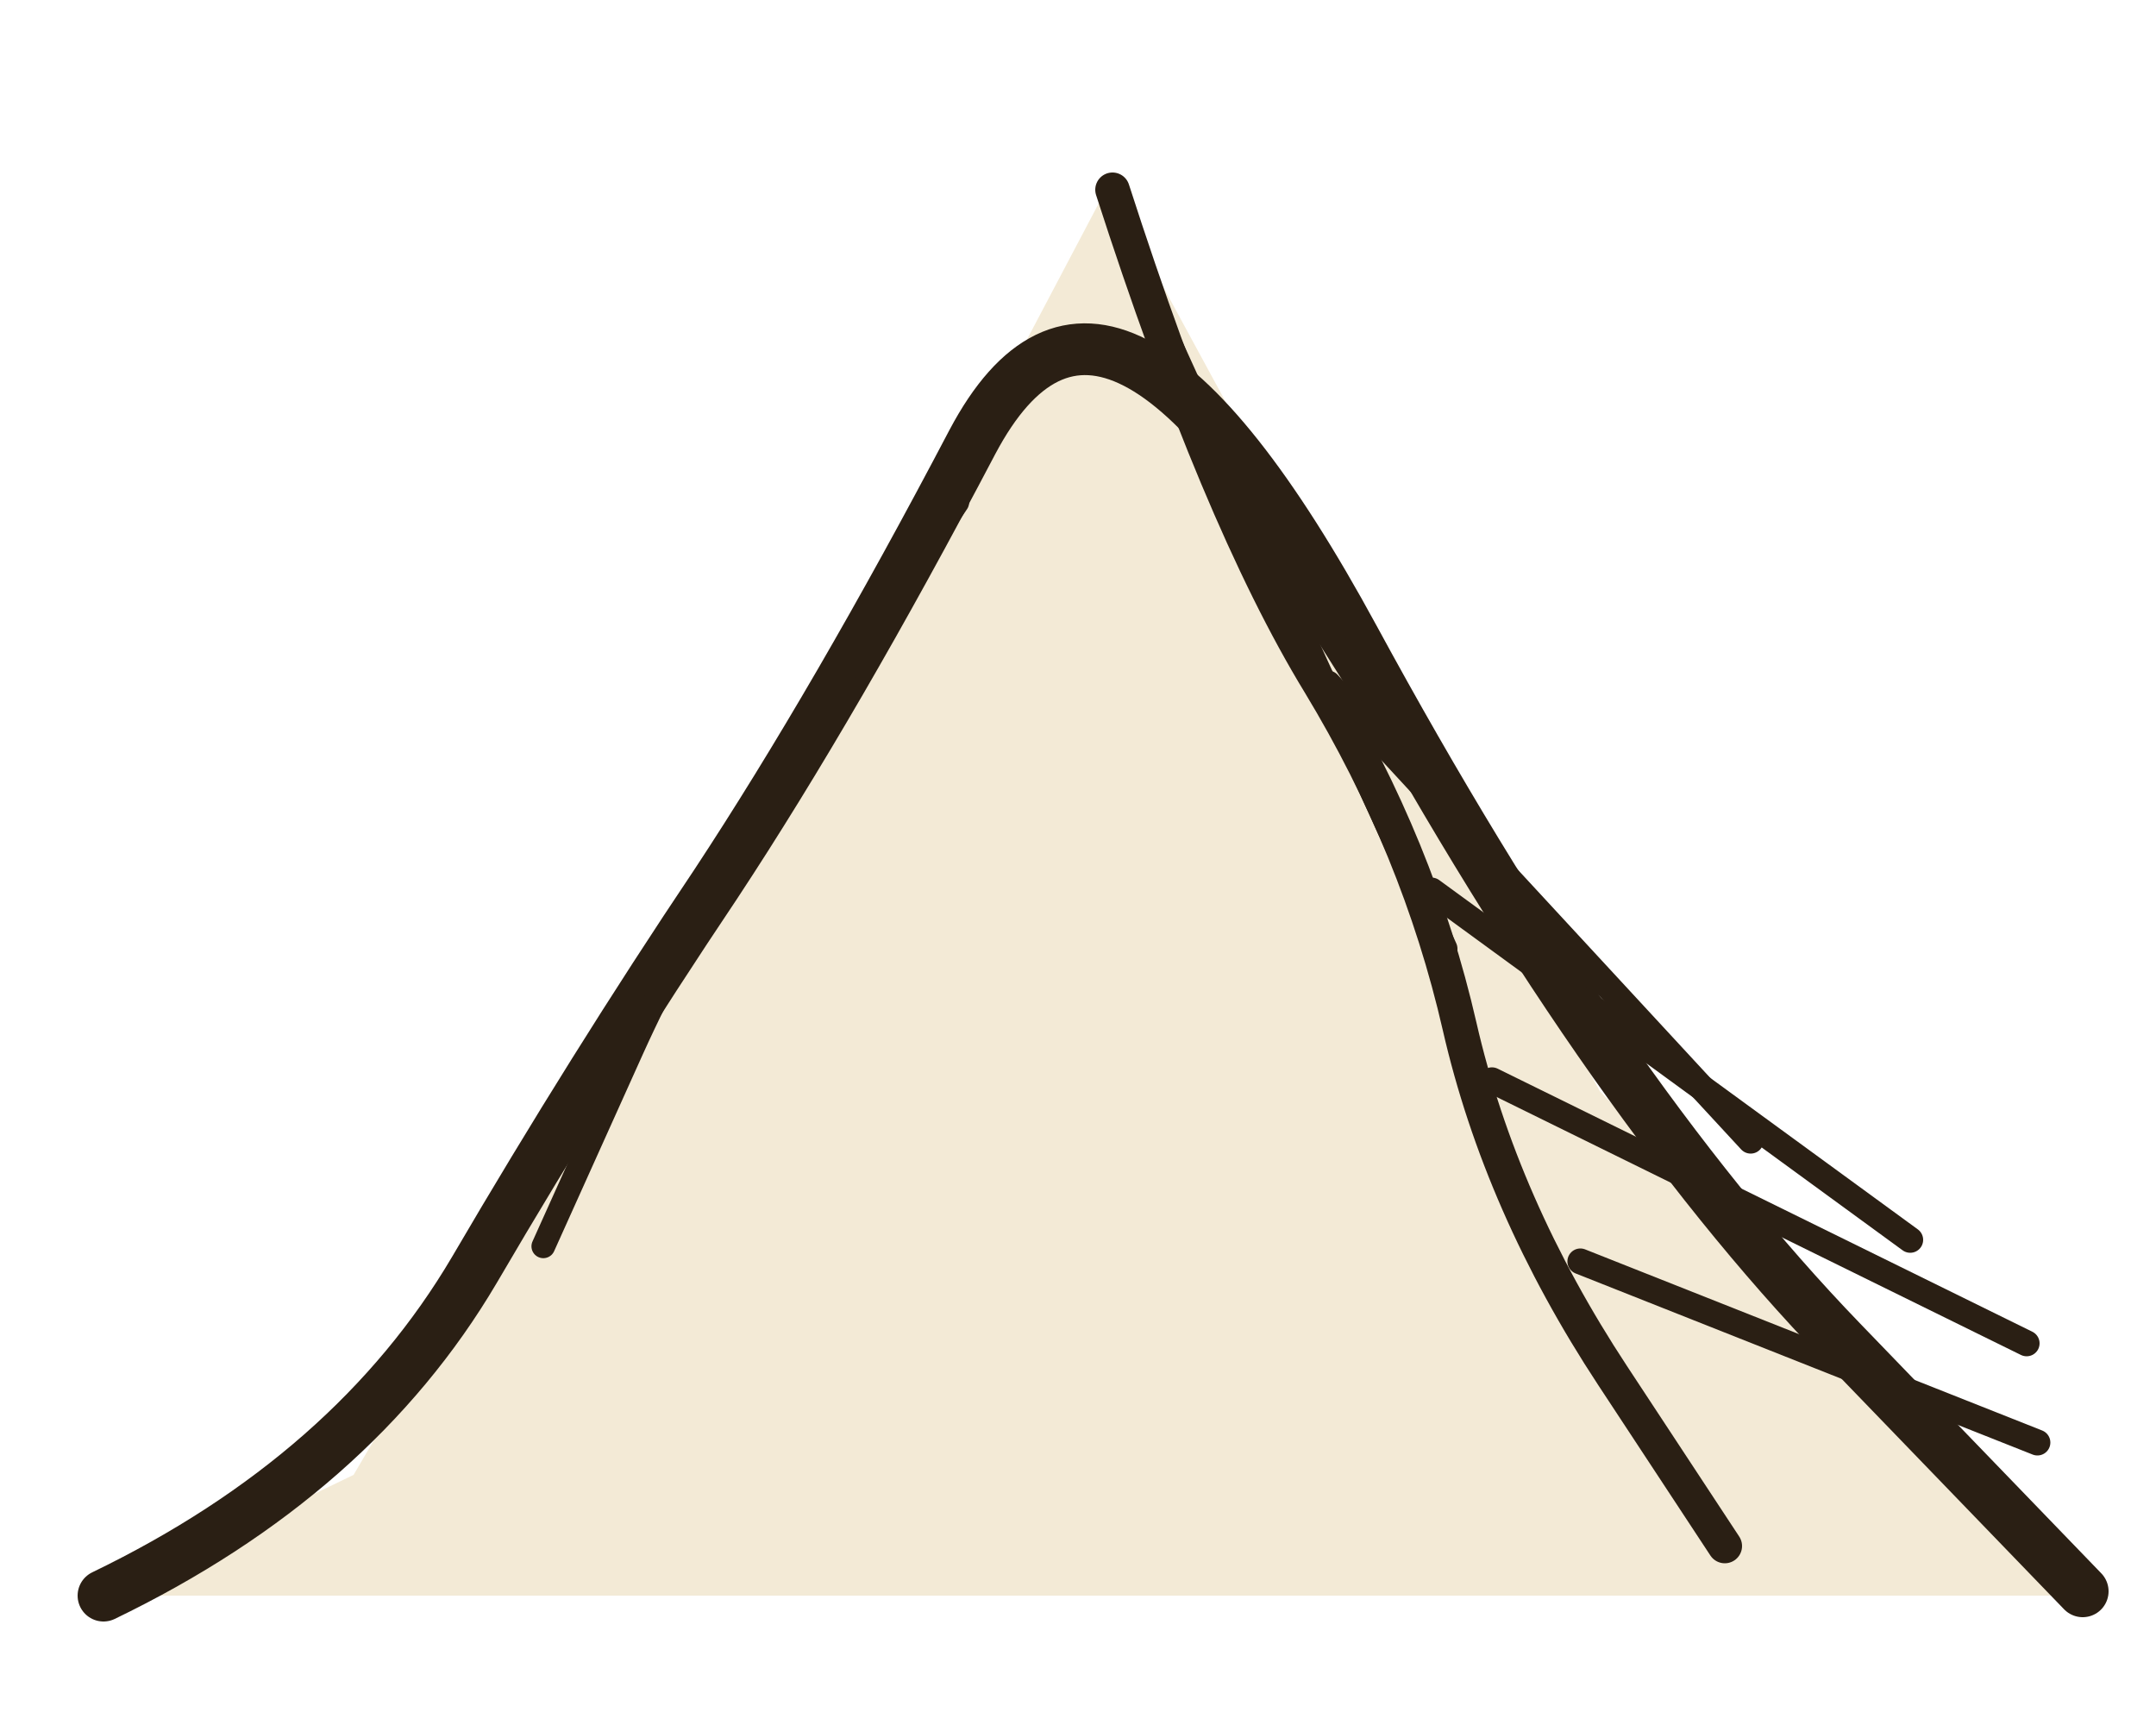
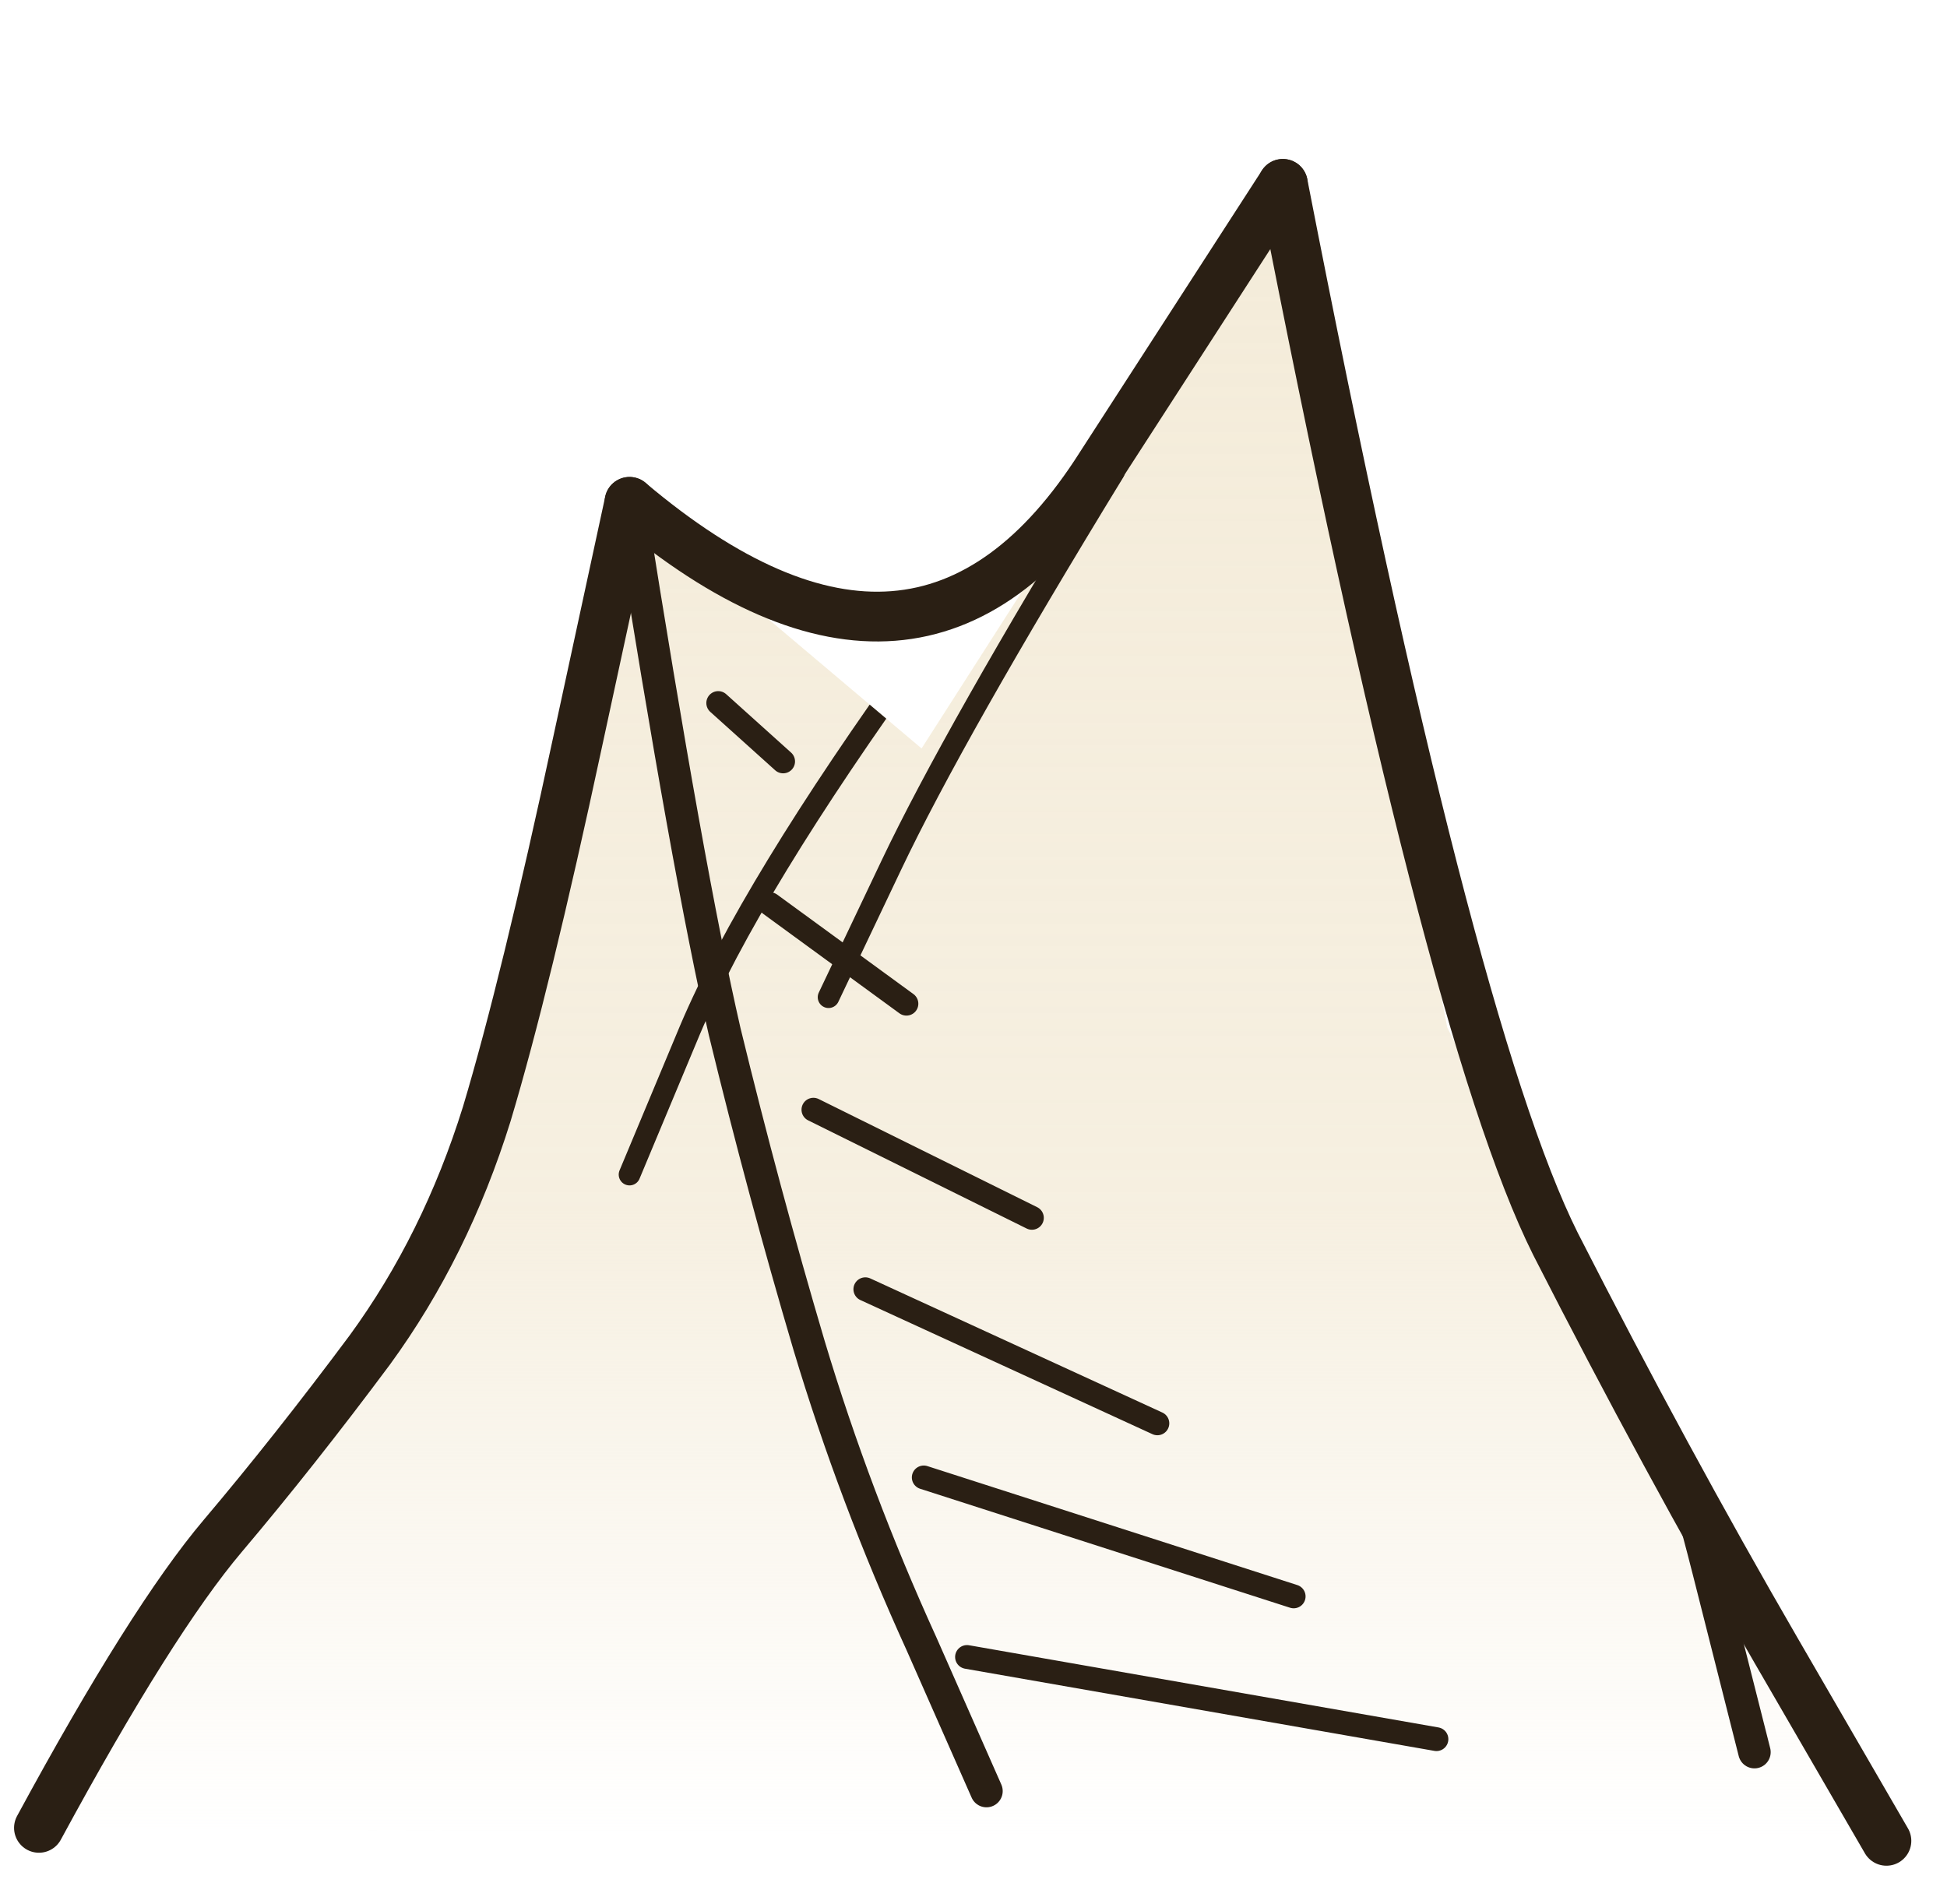
- <svg xmlns="http://www.w3.org/2000/svg" viewBox="0 0 100 80" width="100" height="80">
-   <path d="M 4.8 74.0 L 16.4 68.4 L 27.5 49.5 L 38.8 32.5 L 51.4 8.6 L 74.2 50.6 L 96.6 73.8 L 96.0 74.0 L 4.0 74.0 Z" fill="#f3ead6" stroke="none" stroke-width="0" stroke-linecap="round" stroke-linejoin="round" />
-   <path d="M 4.8 74.0 Q 16.4 68.4 22.0 58.9 Q 27.5 49.5 33.2 41.0 Q 38.8 32.5 45.1 20.5 Q 51.4 8.6 62.8 29.6 Q 74.2 50.6 85.4 62.2 L 96.6 73.8" fill="none" stroke="#2a1f14" stroke-width="2.4" stroke-linecap="round" stroke-linejoin="round" />
-   <path d="M 51.6 8.8 Q 56.5 24.0 61.2 31.7 Q 65.8 39.3 67.7 47.6 Q 69.6 55.9 74.8 63.8 L 80.0 71.7" fill="none" stroke="#2a1f14" stroke-width="1.6" stroke-linecap="round" stroke-linejoin="round" />
-   <path d="M 53.3 13.9 L 67.0 44.0" fill="none" stroke="#2a1f14" stroke-width="1.2" stroke-linecap="round" stroke-linejoin="round" />
-   <path d="M 57.5 22.9 L 74.2 49.3" fill="none" stroke="#2a1f14" stroke-width="1.2" stroke-linecap="round" stroke-linejoin="round" />
-   <path d="M 61.6 31.7 L 81.2 52.9" fill="none" stroke="#2a1f14" stroke-width="1.2" stroke-linecap="round" stroke-linejoin="round" />
-   <path d="M 66.4 41.3 L 88.6 57.5" fill="none" stroke="#2a1f14" stroke-width="1.2" stroke-linecap="round" stroke-linejoin="round" />
-   <path d="M 69.2 50.1 L 94.0 62.3" fill="none" stroke="#2a1f14" stroke-width="1.2" stroke-linecap="round" stroke-linejoin="round" />
-   <path d="M 73.3 58.5 L 94.5 66.9" fill="none" stroke="#2a1f14" stroke-width="1.2" stroke-linecap="round" stroke-linejoin="round" />
-   <path d="M 44.4 23.3 Q 33.4 39.6 29.3 48.7 L 25.2 57.8" fill="none" stroke="#2a1f14" stroke-width="1.1" stroke-linecap="round" stroke-linejoin="round" />
+ <svg xmlns="http://www.w3.org/2000/svg" viewBox="0 0 90 88" width="90" height="88">
+   <defs>
+     <linearGradient id="g101" gradientUnits="userSpaceOnUse" x1="0" y1="8.5" x2="0" y2="85.0">
+       <stop offset="0" stop-color="#f3ead6" stop-opacity="0.92" />
+       <stop offset="0.62" stop-color="#f3ead6" stop-opacity="0.74" />
+       <stop offset="1" stop-color="#f3ead6" stop-opacity="0" />
+     </linearGradient>
+     <clipPath id="c101">
+       <path d="M 1.8 84.5 L 7.0 74.9 L 13.6 67.1 L 20.6 57.6 L 24.3 45.5 L 29.1 23.2 L 42.6 34.6 L 59.3 8.5 L 66.9 47.5 L 77.0 67.5 L 87.2 85.1 Z" />
+     </clipPath>
+   </defs>
+   <path d="M 1.8 84.5 L 7.0 74.9 L 13.6 67.1 L 20.6 57.6 L 24.3 45.5 L 29.1 23.2 L 42.6 34.6 L 59.3 8.5 L 66.9 47.5 L 77.0 67.5 L 87.2 85.1 Z" fill="url(#g101)" stroke="none" />
+   <g clip-path="url(#c101)">
+     <path d="M 29.1 23.2 Q 31.8 40.3 33.5 47.7 Q 35.3 55.1 37.4 62.2 Q 39.5 69.2 42.6 76.0 L 45.6 82.8" fill="none" stroke="#2a1f14" stroke-width="1.5" stroke-linecap="round" stroke-linejoin="round" />
+     <path d="M 33.2 32.5 L 36.2 35.2" fill="none" stroke="#2a1f14" stroke-width="1.1" stroke-linecap="round" stroke-linejoin="round" />
+     <path d="M 35.6 41.8 L 41.9 46.4" fill="none" stroke="#2a1f14" stroke-width="1.1" stroke-linecap="round" stroke-linejoin="round" />
+     <path d="M 37.6 51.3 L 47.7 56.3" fill="none" stroke="#2a1f14" stroke-width="1.1" stroke-linecap="round" stroke-linejoin="round" />
+     <path d="M 40.0 59.6 L 53.5 65.8" fill="none" stroke="#2a1f14" stroke-width="1.1" stroke-linecap="round" stroke-linejoin="round" />
+     <path d="M 42.7 68.3 L 59.8 73.8" fill="none" stroke="#2a1f14" stroke-width="1.1" stroke-linecap="round" stroke-linejoin="round" />
+     <path d="M 44.7 76.6 L 66.4 80.4" fill="none" stroke="#2a1f14" stroke-width="1.1" stroke-linecap="round" stroke-linejoin="round" />
+     <path d="M 21.4 37.7 Q 14.0 48.7 10.8 55.3 L 7.6 61.8" fill="none" stroke="#2a1f14" stroke-width="1.0" stroke-linecap="round" stroke-linejoin="round" />
+     <path d="M 59.3 8.5 Q 63.2 29.3 66.9 38.3 Q 70.7 47.3 73.8 55.9 Q 76.9 64.4 79.0 72.7 L 81.1 81.0" fill="none" stroke="#2a1f14" stroke-width="1.5" stroke-linecap="round" stroke-linejoin="round" />
+     <path d="M 64.4 23.0 L 65.6 28.5" fill="none" stroke="#2a1f14" stroke-width="1.1" stroke-linecap="round" stroke-linejoin="round" />
+     <path d="M 69.2 39.0 L 72.7 48.9" fill="none" stroke="#2a1f14" stroke-width="1.1" stroke-linecap="round" stroke-linejoin="round" />
+     <path d="M 74.8 54.9 L 80.0 67.6" fill="none" stroke="#2a1f14" stroke-width="1.1" stroke-linecap="round" stroke-linejoin="round" />
+     <path d="M 79.9 68.7 L 88.8 85.2" fill="none" stroke="#2a1f14" stroke-width="1.1" stroke-linecap="round" stroke-linejoin="round" />
+     <path d="M 51.5 21.8 Q 44.1 33.9 41.2 40.0 L 38.3 46.1" fill="none" stroke="#2a1f14" stroke-width="1.0" stroke-linecap="round" stroke-linejoin="round" />
+     <path d="M 42.5 30.2 Q 34.7 41.0 31.9 47.6 L 29.1 54.3" fill="none" stroke="#2a1f14" stroke-width="1.0" stroke-linecap="round" stroke-linejoin="round" />
+   </g>
+   <path d="M 1.8 84.5 Q 7.0 74.9 10.3 71.0 Q 13.6 67.1 17.1 62.4 Q 20.6 57.6 22.5 51.5 Q 24.3 45.5 26.7 34.3 L 29.1 23.2" fill="none" stroke="#2a1f14" stroke-width="2.3" stroke-linecap="round" stroke-linejoin="round" />
+   <path d="M 29.1 23.2 Q 42.6 34.6 50.9 21.5 L 59.3 8.5" fill="none" stroke="#2a1f14" stroke-width="2.3" stroke-linecap="round" stroke-linejoin="round" />
+   <path d="M 59.3 8.5 Q 66.9 47.5 71.9 57.5 Q 77.0 67.5 82.1 76.3 L 87.2 85.1" fill="none" stroke="#2a1f14" stroke-width="2.3" stroke-linecap="round" stroke-linejoin="round" />
</svg>
